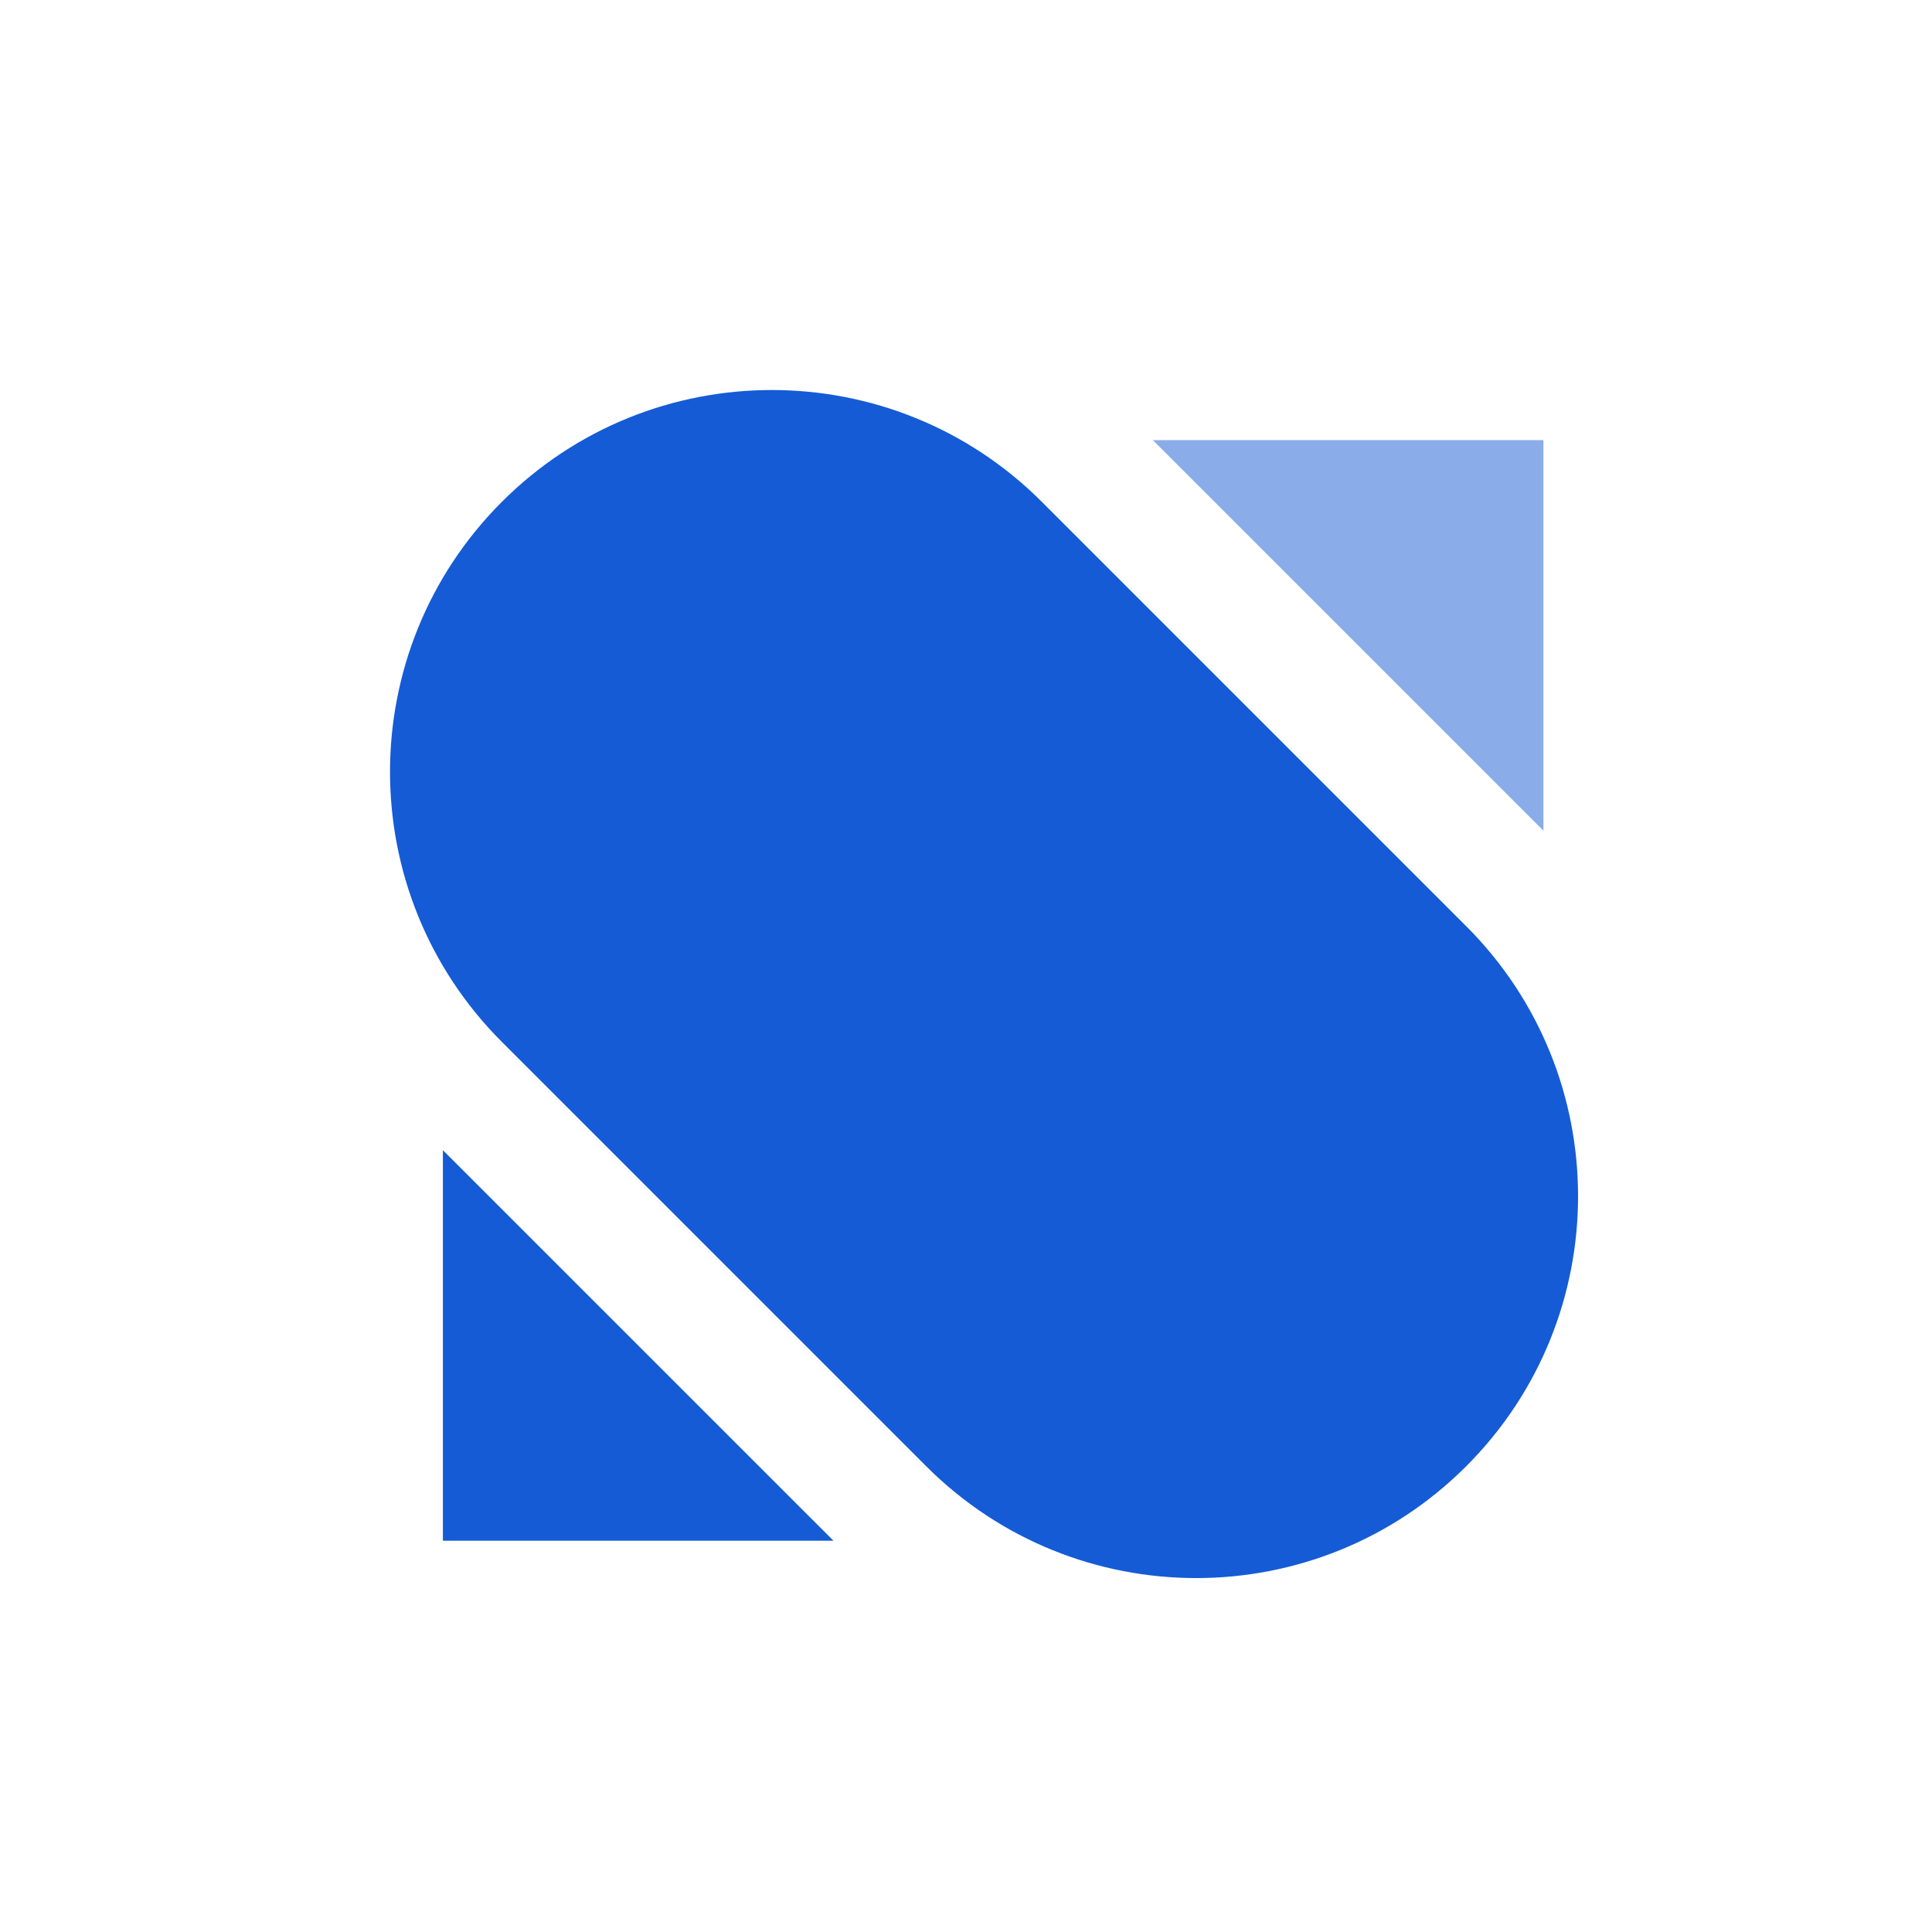
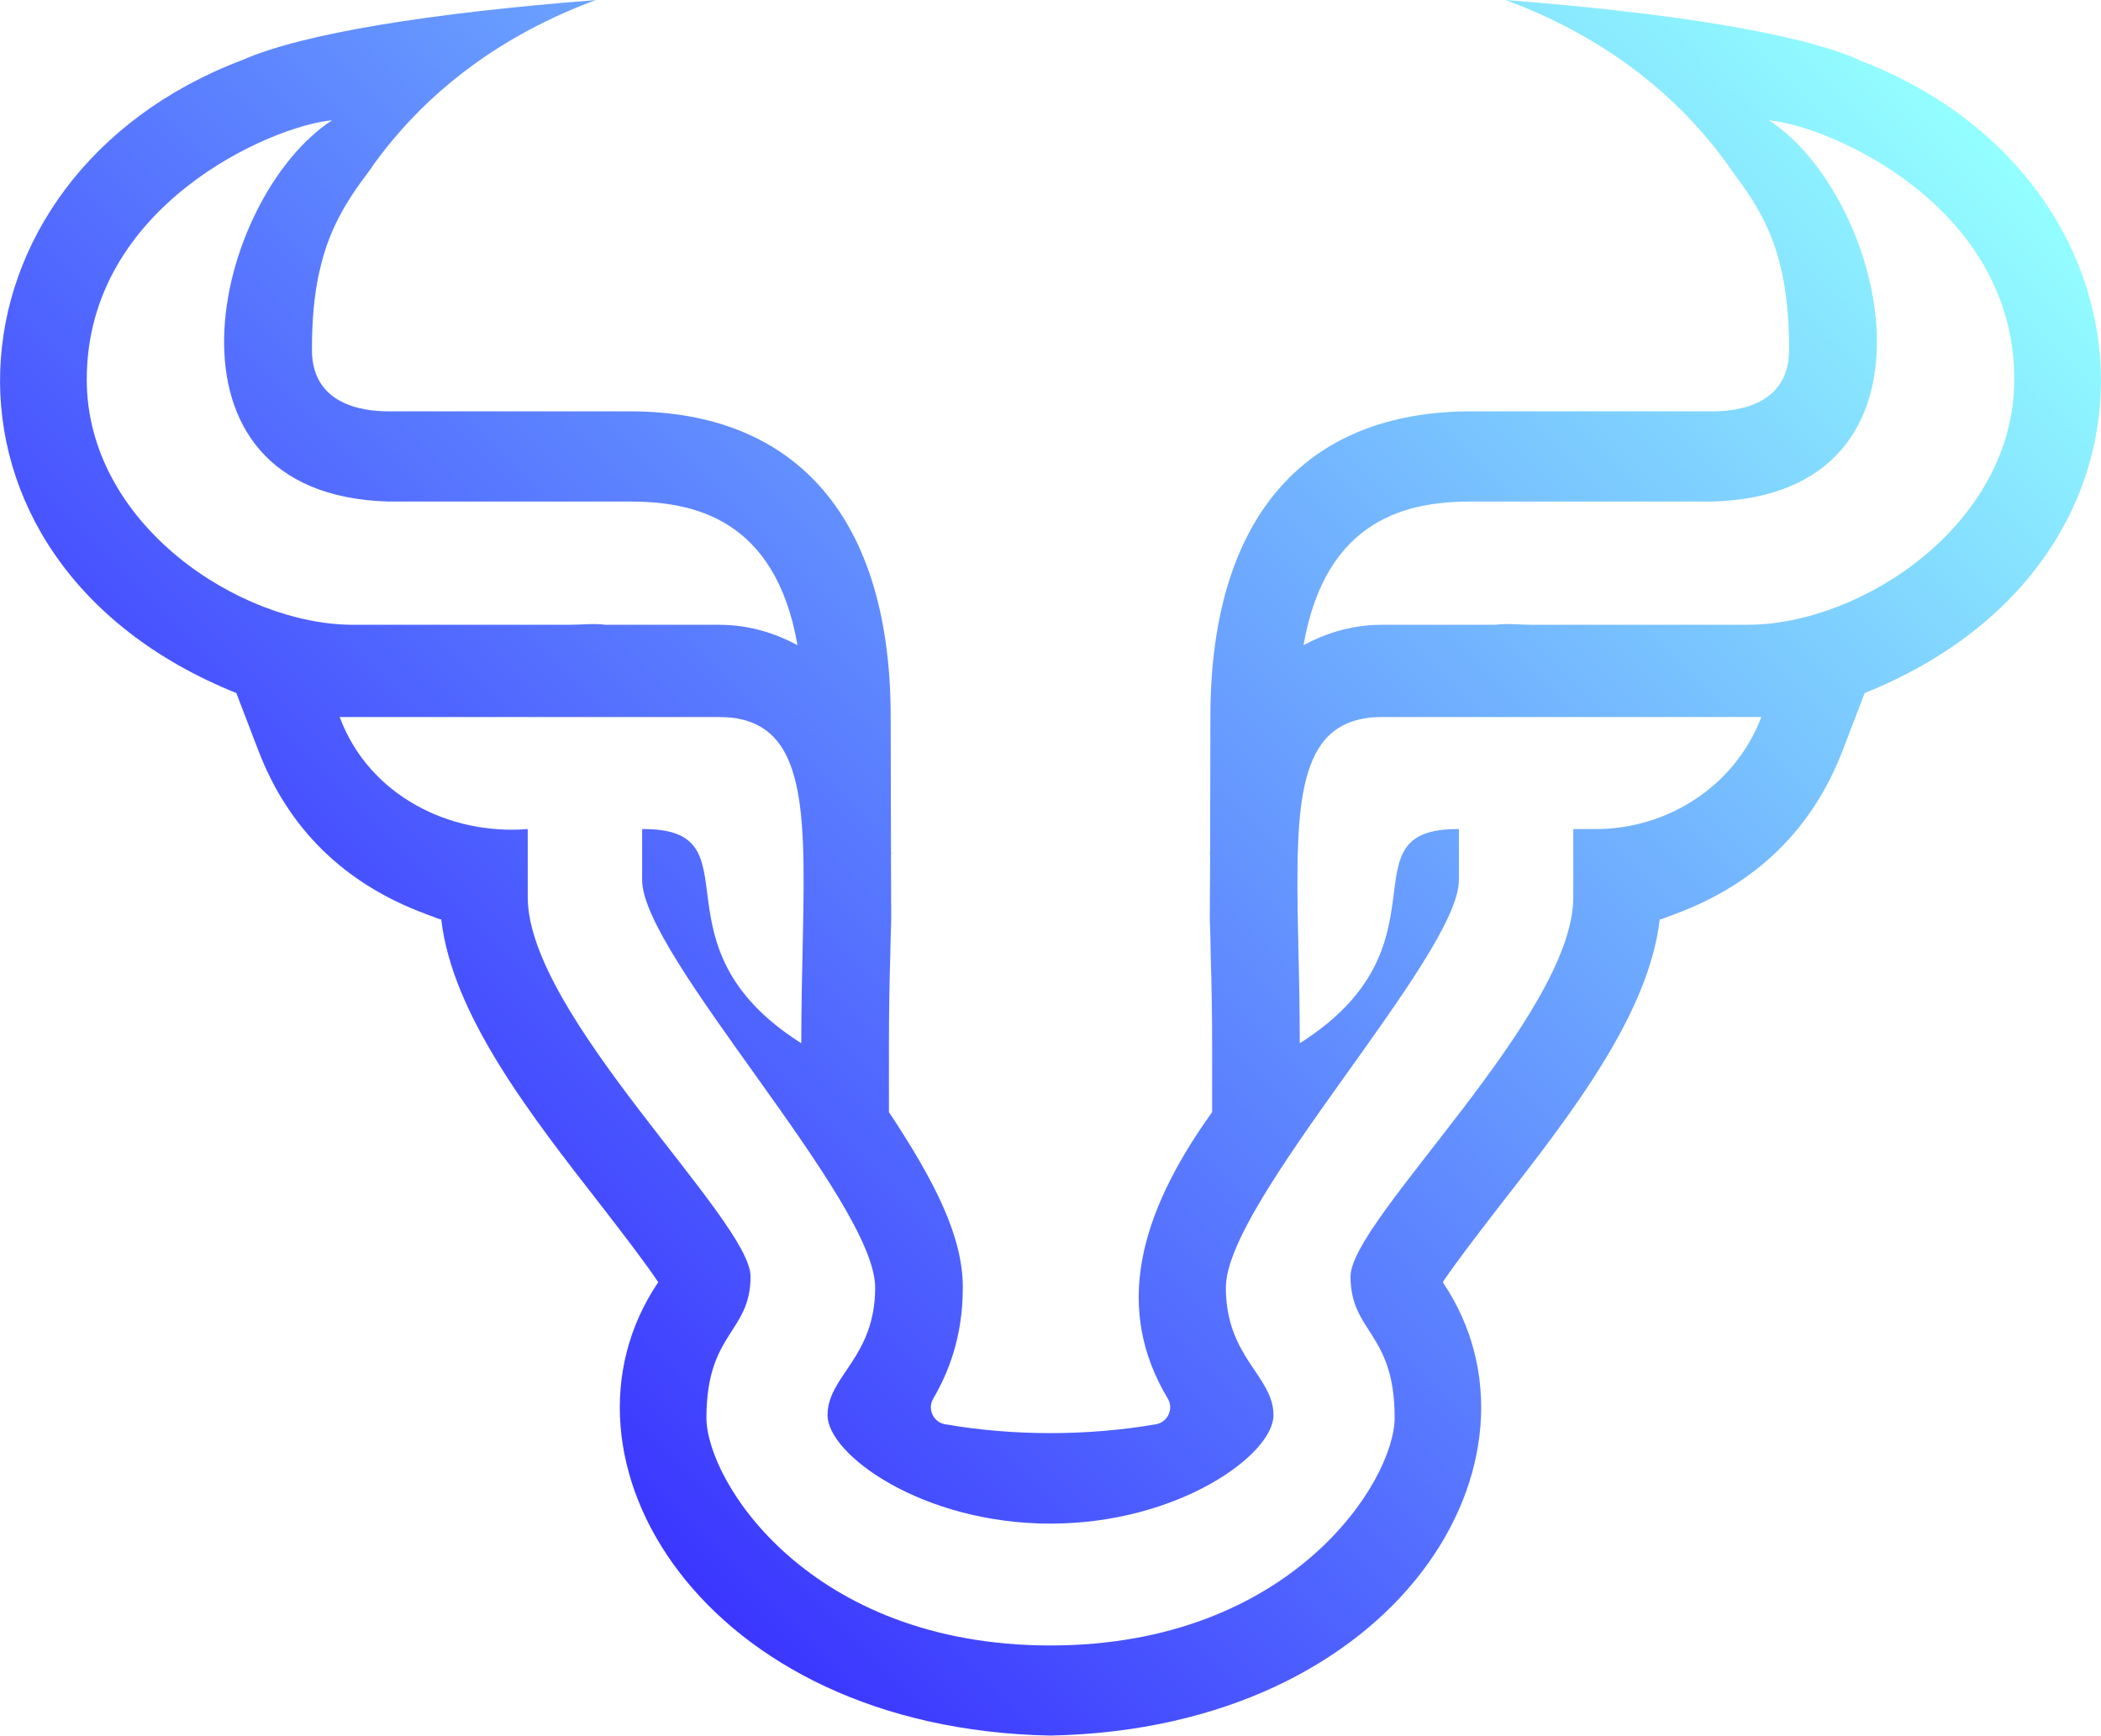
- <svg xmlns="http://www.w3.org/2000/svg" width="50" height="50" viewBox="0 0 50 50" fill="none">
-   <rect x="6" y="19.976" width="19.765" height="35.296" rx="9.883" transform="rotate(-45 6 19.9762)" fill="#155BD5" />
-   <path opacity="0.5" d="M39.944 11.391L39.944 21.498L29.837 11.391L39.944 11.391Z" fill="#155BD5" />
-   <path d="M11.462 39.873V29.767L21.569 39.873H11.462Z" fill="#155BD5" />
+ <svg xmlns="http://www.w3.org/2000/svg" viewBox="0 0 600 495.7">
+   <defs>
+     <linearGradient id="uuid-89bbfa51-22b6-45a5-adf7-5db38b1184e8" x1="103.74" y1="359.97" x2="496.24" y2="-32.53" gradientUnits="userSpaceOnUse">
+       <stop offset="0" stop-color="#3b36ff" />
+       <stop offset="1" stop-color="#93ffff" />
+     </linearGradient>
+     <clipPath id="uuid-9f0a43f4-80e1-4598-ba6d-ddd72f8e86f3">
+       <rect x="-2660" width="2560" height="1440" transform="translate(-2760 1440) rotate(180)" style="fill:none;" />
+     </clipPath>
+     <clipPath id="uuid-a8f99029-f120-4c55-a57b-7c086113b7fc">
+       <rect x="-2660" y="-11.43" width="2560" height="1462.86" style="fill:none;" />
+     </clipPath>
+   </defs>
+   <g style="isolation:isolate;">
+     <g id="uuid-52c75319-420b-4f54-97ff-dc5b7d6af977">
+       <path d="M530.78,17.1h.18c-17.27-7.62-54.22-13.47-101.02-17.1,27.9,10.32,46.32,25.85,58.3,40.35,.07,.07,.12,.15,.2,.25,.73,.83,1.38,1.63,1.98,2.45,.18,.23,.35,.45,.52,.7,1.48,1.87,2.8,3.75,4.05,5.57,6.47,8.55,11.2,16.52,13.72,27.82,.03,.12,.05,.2,.07,.3,.1,.33,.15,.53,.15,.6,1.3,6.13,2,13.23,2,21.87,0,15.28-13.75,17.58-21.85,17.58h-68.95c-48.05,0-74.47,31-74.47,87.3l-.07,38.35c-.1,.35-.1,.77,0,1.12l-.1,17.93v.52c.1,1.63,.1,3.25,.17,4.98,0,1.52,.08,3.17,.08,4.7,.25,8.18,.42,16.65,.42,25.58v19.67c-21.32,29.75-27.9,56.45-12.65,81.85,1.72,2.95-.05,6.72-3.35,7.3-19.47,3.38-40.77,3.4-60.3,0-3.3-.57-5.1-4.35-3.35-7.3,4.2-7.23,8.45-17.4,8.45-31.75s-7.68-29.85-21.1-50.1v-19.67c0-8.92,.15-17.4,.4-25.58,0-1.52,.1-3.17,.1-4.7,.08-1.72,.08-3.35,.15-4.98v-.52l-.07-17.93c.07-.35,.07-.77,0-1.12l-.08-38.35c0-56.3-26.45-87.3-74.47-87.3H110.93c-8.1,0-21.85-2.3-21.85-17.58,0-8.62,.68-15.7,2-21.82,0,0,0-.03,.03-.05,0-.05,.03-.15,.05-.27,.03-.07,.05-.18,.08-.27,2.55-11.67,7.45-19.8,14.15-28.62,.05-.07,.13-.18,.2-.27,.85-1.28,1.77-2.58,2.77-3.87,.08-.08,.13-.18,.18-.25,1.25-1.65,2.58-3.3,4-4.97,0-.03,.03-.05,.05-.07,11.98-14.22,30.2-29.3,57.5-39.42-46.7,3.63-83.57,9.47-100.85,17.1-87.97,33.27-95.92,142.95-1.75,180.82l6.25,16.3c8.57,22.47,24.67,38.2,47.77,46.77l4.1,1.55h.4c3.1,27.2,25.6,56.02,45.62,81.7,5.5,7.12,12.6,16.3,16.35,21.95-33.82,50.05,12.45,127.55,111.97,129.5,99.55-1.97,145.9-79.4,112.07-129.5,3.75-5.65,10.85-14.82,16.35-21.95,20.02-25.67,42.52-54.5,45.62-81.7h.4l4.1-1.55c23.1-8.57,39.17-24.3,47.77-46.77l6.25-16.3c94.28-37.95,86.1-147.62-1.75-180.82ZM24.78,108.32c0-49.52,52.62-72.35,70.05-73.97-33.9,22.12-53.65,106.95,16.1,108.9h68.95c17.77,0,41.52,4.55,47.87,41.02-5.77-3.07-13.18-5.82-22.45-5.82h-32.35c-3.33-.45-6.82,0-10.43,0h-61.7c-32.35,0-76.05-28.67-76.05-70.12ZM455.73,236.8h-6.43v19.48c0,33.72-63.62,92.17-63.62,108.3s12.6,15.87,12.6,40.35c0,18.1-29.45,65.05-98.32,65.05s-98.22-46.95-98.22-65.05c0-24.47,12.6-24.2,12.6-40.35s-63.63-74.57-63.63-108.3v-19.48c-22.37,1.8-45.17-9.62-53.55-31.6l-.15-.4h108.3c1.17,0,2.35,.08,3.43,.15,9.42,1.05,14.67,6.28,17.52,15.02,1.9,5.75,2.75,12.95,3.07,21.55,.57,15.1-.5,34.32-.5,56.45-44.27-27.97-11.75-61.17-45.02-61.17h-.43v14.57c0,21.55,66.55,91.67,66.55,116.37,0,20.08-13.6,25.22-13.6,36.47s27.1,30.97,63.63,30.97,63.72-19.72,63.72-30.97-13.6-16.4-13.6-36.47c0-24.7,66.55-94.82,66.55-116.37v-14.57h-.42c-33.28,0-.75,33.2-45.02,61.17,0-22.13-1.1-41.35-.5-56.45,.32-8.6,1.15-15.8,3.07-21.55,2.85-8.75,8.1-13.98,17.52-15.02,1.08-.07,2.25-.15,3.4-.15h108.32c-7.47,19.7-26.73,32-47.27,32Zm43.45-58.35h-61.72c-3.58,0-7.08-.45-10.43,0h-32.35c-9.25,0-16.67,2.75-22.42,5.82,6.35-36.47,30.1-41.02,47.87-41.02h68.95c69.82-1.97,49.92-86.85,16.1-108.9,17.43,1.63,70.05,24.45,70.05,73.97,0,41.45-43.7,70.12-76.05,70.12Z" style="fill:url(#uuid-89bbfa51-22b6-45a5-adf7-5db38b1184e8);" />
+     </g>
+   </g>
</svg>
